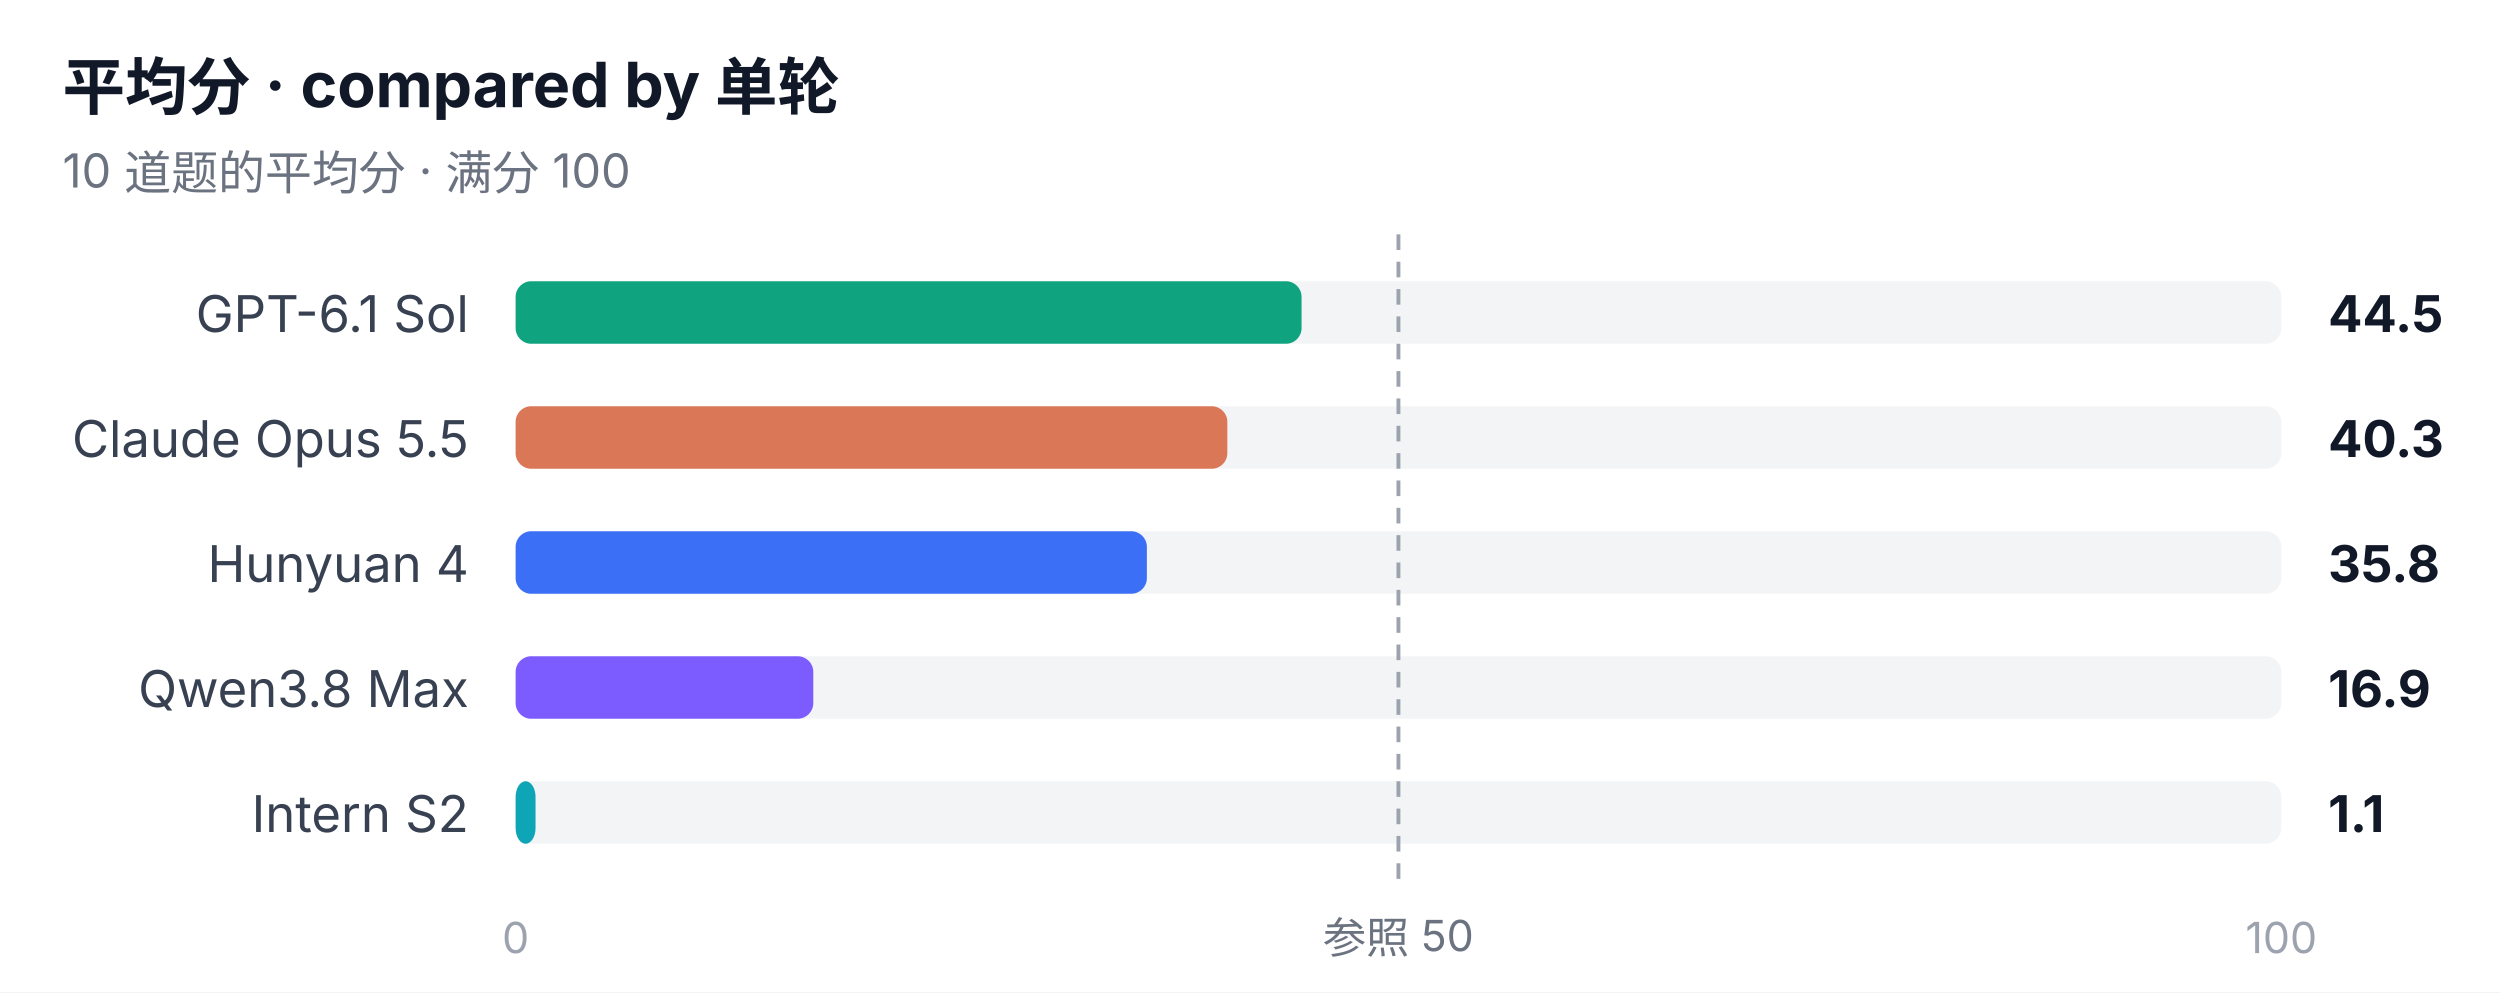
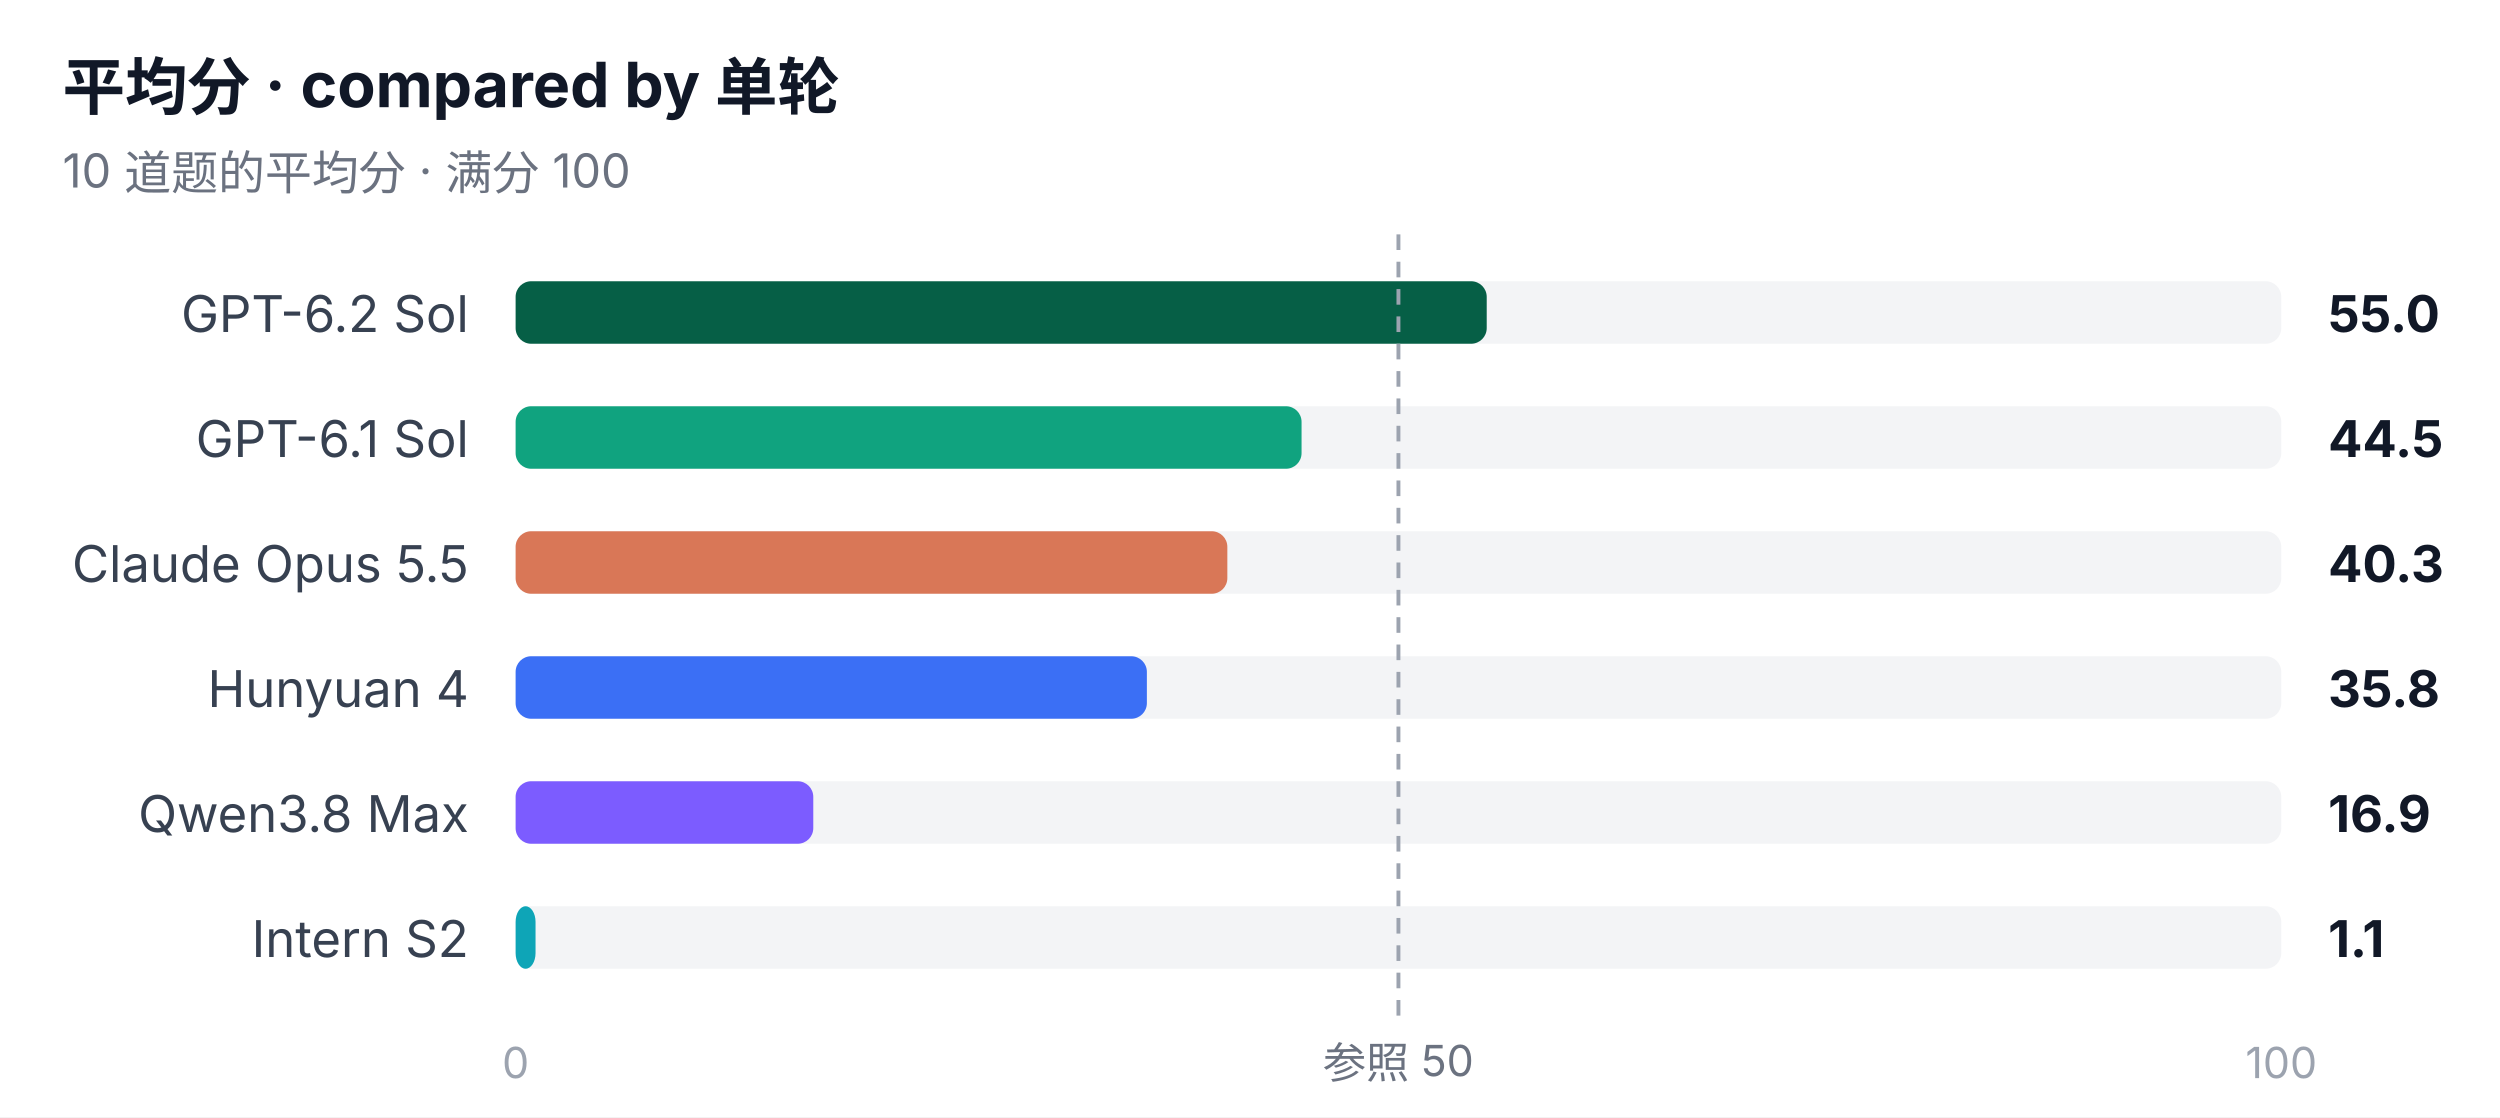
- <svg xmlns="http://www.w3.org/2000/svg" width="640" height="254" viewBox="0 0 640 254" font-family="Inter, -apple-system, BlinkMacSystemFont, 'Segoe UI', Roboto, 'Helvetica Neue', Arial, 'PingFang SC', 'Microsoft YaHei', sans-serif">
-   <rect width="640" height="254" fill="#ffffff" />
+ <svg xmlns="http://www.w3.org/2000/svg" width="640" height="286" viewBox="0 0 640 286" font-family="Inter, -apple-system, BlinkMacSystemFont, 'Segoe UI', Roboto, 'Helvetica Neue', Arial, 'PingFang SC', 'Microsoft YaHei', sans-serif">
+   <rect width="640" height="286" fill="#ffffff" />
  <text x="16" y="28" font-size="16" font-weight="700" fill="#111827">平均分 · compared by 单轮</text>
  <text x="16" y="48" font-size="12" fill="#6b7280">10 道题的平均分 · 满分 100</text>
-   <text x="120" y="85.0" font-size="13" fill="#374151" text-anchor="end">GPT-6.1 Sol</text>
+   <text x="120" y="85.0" font-size="13" fill="#374151" text-anchor="end">GPT-6.2 Sol</text>
  <rect x="132" y="72.0" width="452" height="16" rx="4" fill="#f3f4f6" />
-   <rect x="132" y="72.0" width="201.2" height="16" rx="4" fill="#10a37f" />
-   <text x="596" y="85.0" font-size="13" font-weight="700" fill="#111827">44.5</text>
-   <text x="120" y="117.0" font-size="13" fill="#374151" text-anchor="end">Claude Opus 5.5</text>
+   <rect x="132" y="72.0" width="248.6" height="16" rx="4" fill="#065f46" />
+   <text x="596" y="85.0" font-size="13" font-weight="700" fill="#111827">55.0</text>
+   <text x="120" y="117.0" font-size="13" fill="#374151" text-anchor="end">GPT-6.1 Sol</text>
  <rect x="132" y="104.0" width="452" height="16" rx="4" fill="#f3f4f6" />
-   <rect x="132" y="104.0" width="182.2" height="16" rx="4" fill="#d97757" />
-   <text x="596" y="117.0" font-size="13" font-weight="700" fill="#111827">40.3</text>
-   <text x="120" y="149.0" font-size="13" fill="#374151" text-anchor="end">Hunyuan 4</text>
+   <rect x="132" y="104.0" width="201.2" height="16" rx="4" fill="#10a37f" />
+   <text x="596" y="117.0" font-size="13" font-weight="700" fill="#111827">44.5</text>
+   <text x="120" y="149.0" font-size="13" fill="#374151" text-anchor="end">Claude Opus 5.5</text>
  <rect x="132" y="136.0" width="452" height="16" rx="4" fill="#f3f4f6" />
-   <rect x="132" y="136.0" width="161.6" height="16" rx="4" fill="#3b6ff5" />
-   <text x="596" y="149.0" font-size="13" font-weight="700" fill="#111827">35.8</text>
-   <text x="120" y="181.0" font-size="13" fill="#374151" text-anchor="end">Qwen3.8 Max</text>
+   <rect x="132" y="136.0" width="182.2" height="16" rx="4" fill="#d97757" />
+   <text x="596" y="149.0" font-size="13" font-weight="700" fill="#111827">40.3</text>
+   <text x="120" y="181.0" font-size="13" fill="#374151" text-anchor="end">Hunyuan 4</text>
  <rect x="132" y="168.0" width="452" height="16" rx="4" fill="#f3f4f6" />
-   <rect x="132" y="168.0" width="76.2" height="16" rx="4" fill="#7c5cff" />
-   <text x="596" y="181.0" font-size="13" font-weight="700" fill="#111827">16.9</text>
-   <text x="120" y="213.0" font-size="13" fill="#374151" text-anchor="end">Intern S2</text>
+   <rect x="132" y="168.0" width="161.6" height="16" rx="4" fill="#3b6ff5" />
+   <text x="596" y="181.0" font-size="13" font-weight="700" fill="#111827">35.8</text>
+   <text x="120" y="213.0" font-size="13" fill="#374151" text-anchor="end">Qwen3.8 Max</text>
  <rect x="132" y="200.0" width="452" height="16" rx="4" fill="#f3f4f6" />
-   <rect x="132" y="200.0" width="5.1" height="16" rx="4" fill="#0ea5b7" />
-   <text x="596" y="213.0" font-size="13" font-weight="700" fill="#111827">1.1</text>
-   <line x1="358.0" y1="60" x2="358.0" y2="228" stroke="#9ca3af" stroke-dasharray="4 3" />
-   <text x="132.0" y="244" font-size="11" fill="#9ca3af" text-anchor="middle">0</text>
-   <text x="358.0" y="244" font-size="11" fill="#6b7280" text-anchor="middle">参照 50</text>
-   <text x="584.0" y="244" font-size="11" fill="#9ca3af" text-anchor="middle">100</text>
+   <rect x="132" y="200.0" width="76.2" height="16" rx="4" fill="#7c5cff" />
+   <text x="596" y="213.0" font-size="13" font-weight="700" fill="#111827">16.9</text>
+   <text x="120" y="245.0" font-size="13" fill="#374151" text-anchor="end">Intern S2</text>
+   <rect x="132" y="232.0" width="452" height="16" rx="4" fill="#f3f4f6" />
+   <rect x="132" y="232.0" width="5.1" height="16" rx="4" fill="#0ea5b7" />
+   <text x="596" y="245.0" font-size="13" font-weight="700" fill="#111827">1.1</text>
+   <line x1="358.0" y1="60" x2="358.0" y2="260" stroke="#9ca3af" stroke-dasharray="4 3" />
+   <text x="132.0" y="276" font-size="11" fill="#9ca3af" text-anchor="middle">0</text>
+   <text x="358.0" y="276" font-size="11" fill="#6b7280" text-anchor="middle">参照 50</text>
+   <text x="584.0" y="276" font-size="11" fill="#9ca3af" text-anchor="middle">100</text>
</svg>
